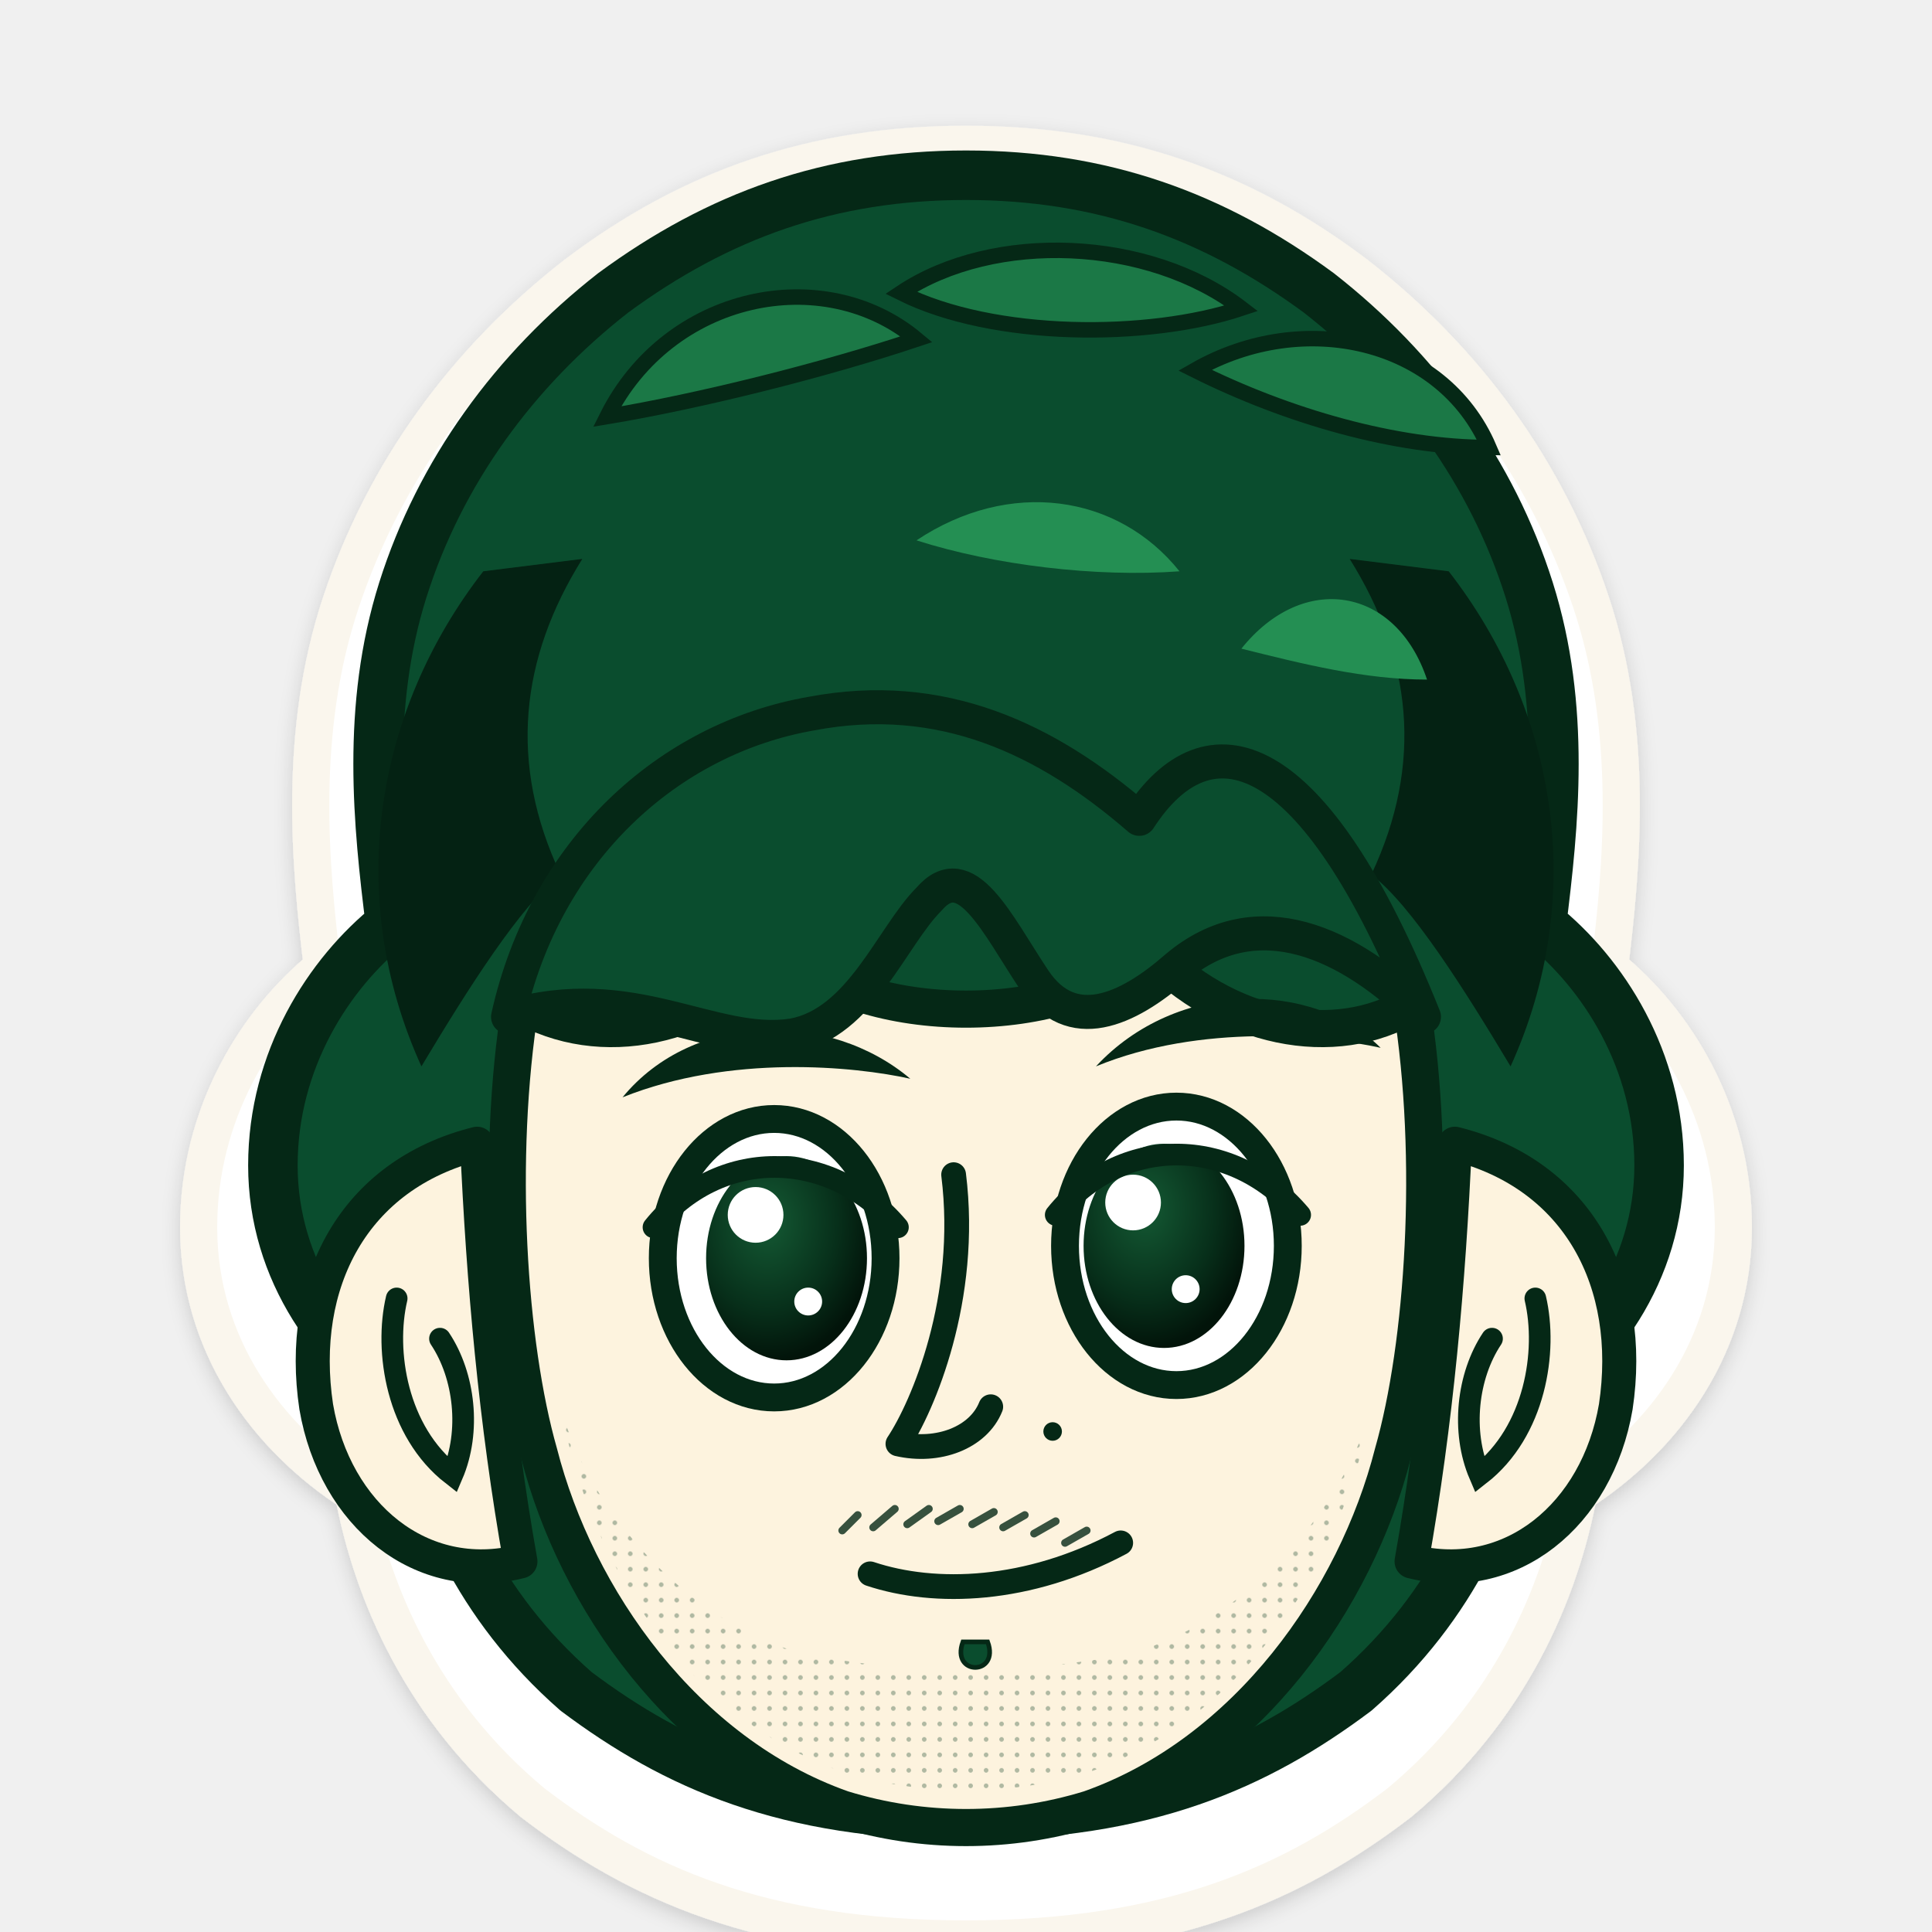
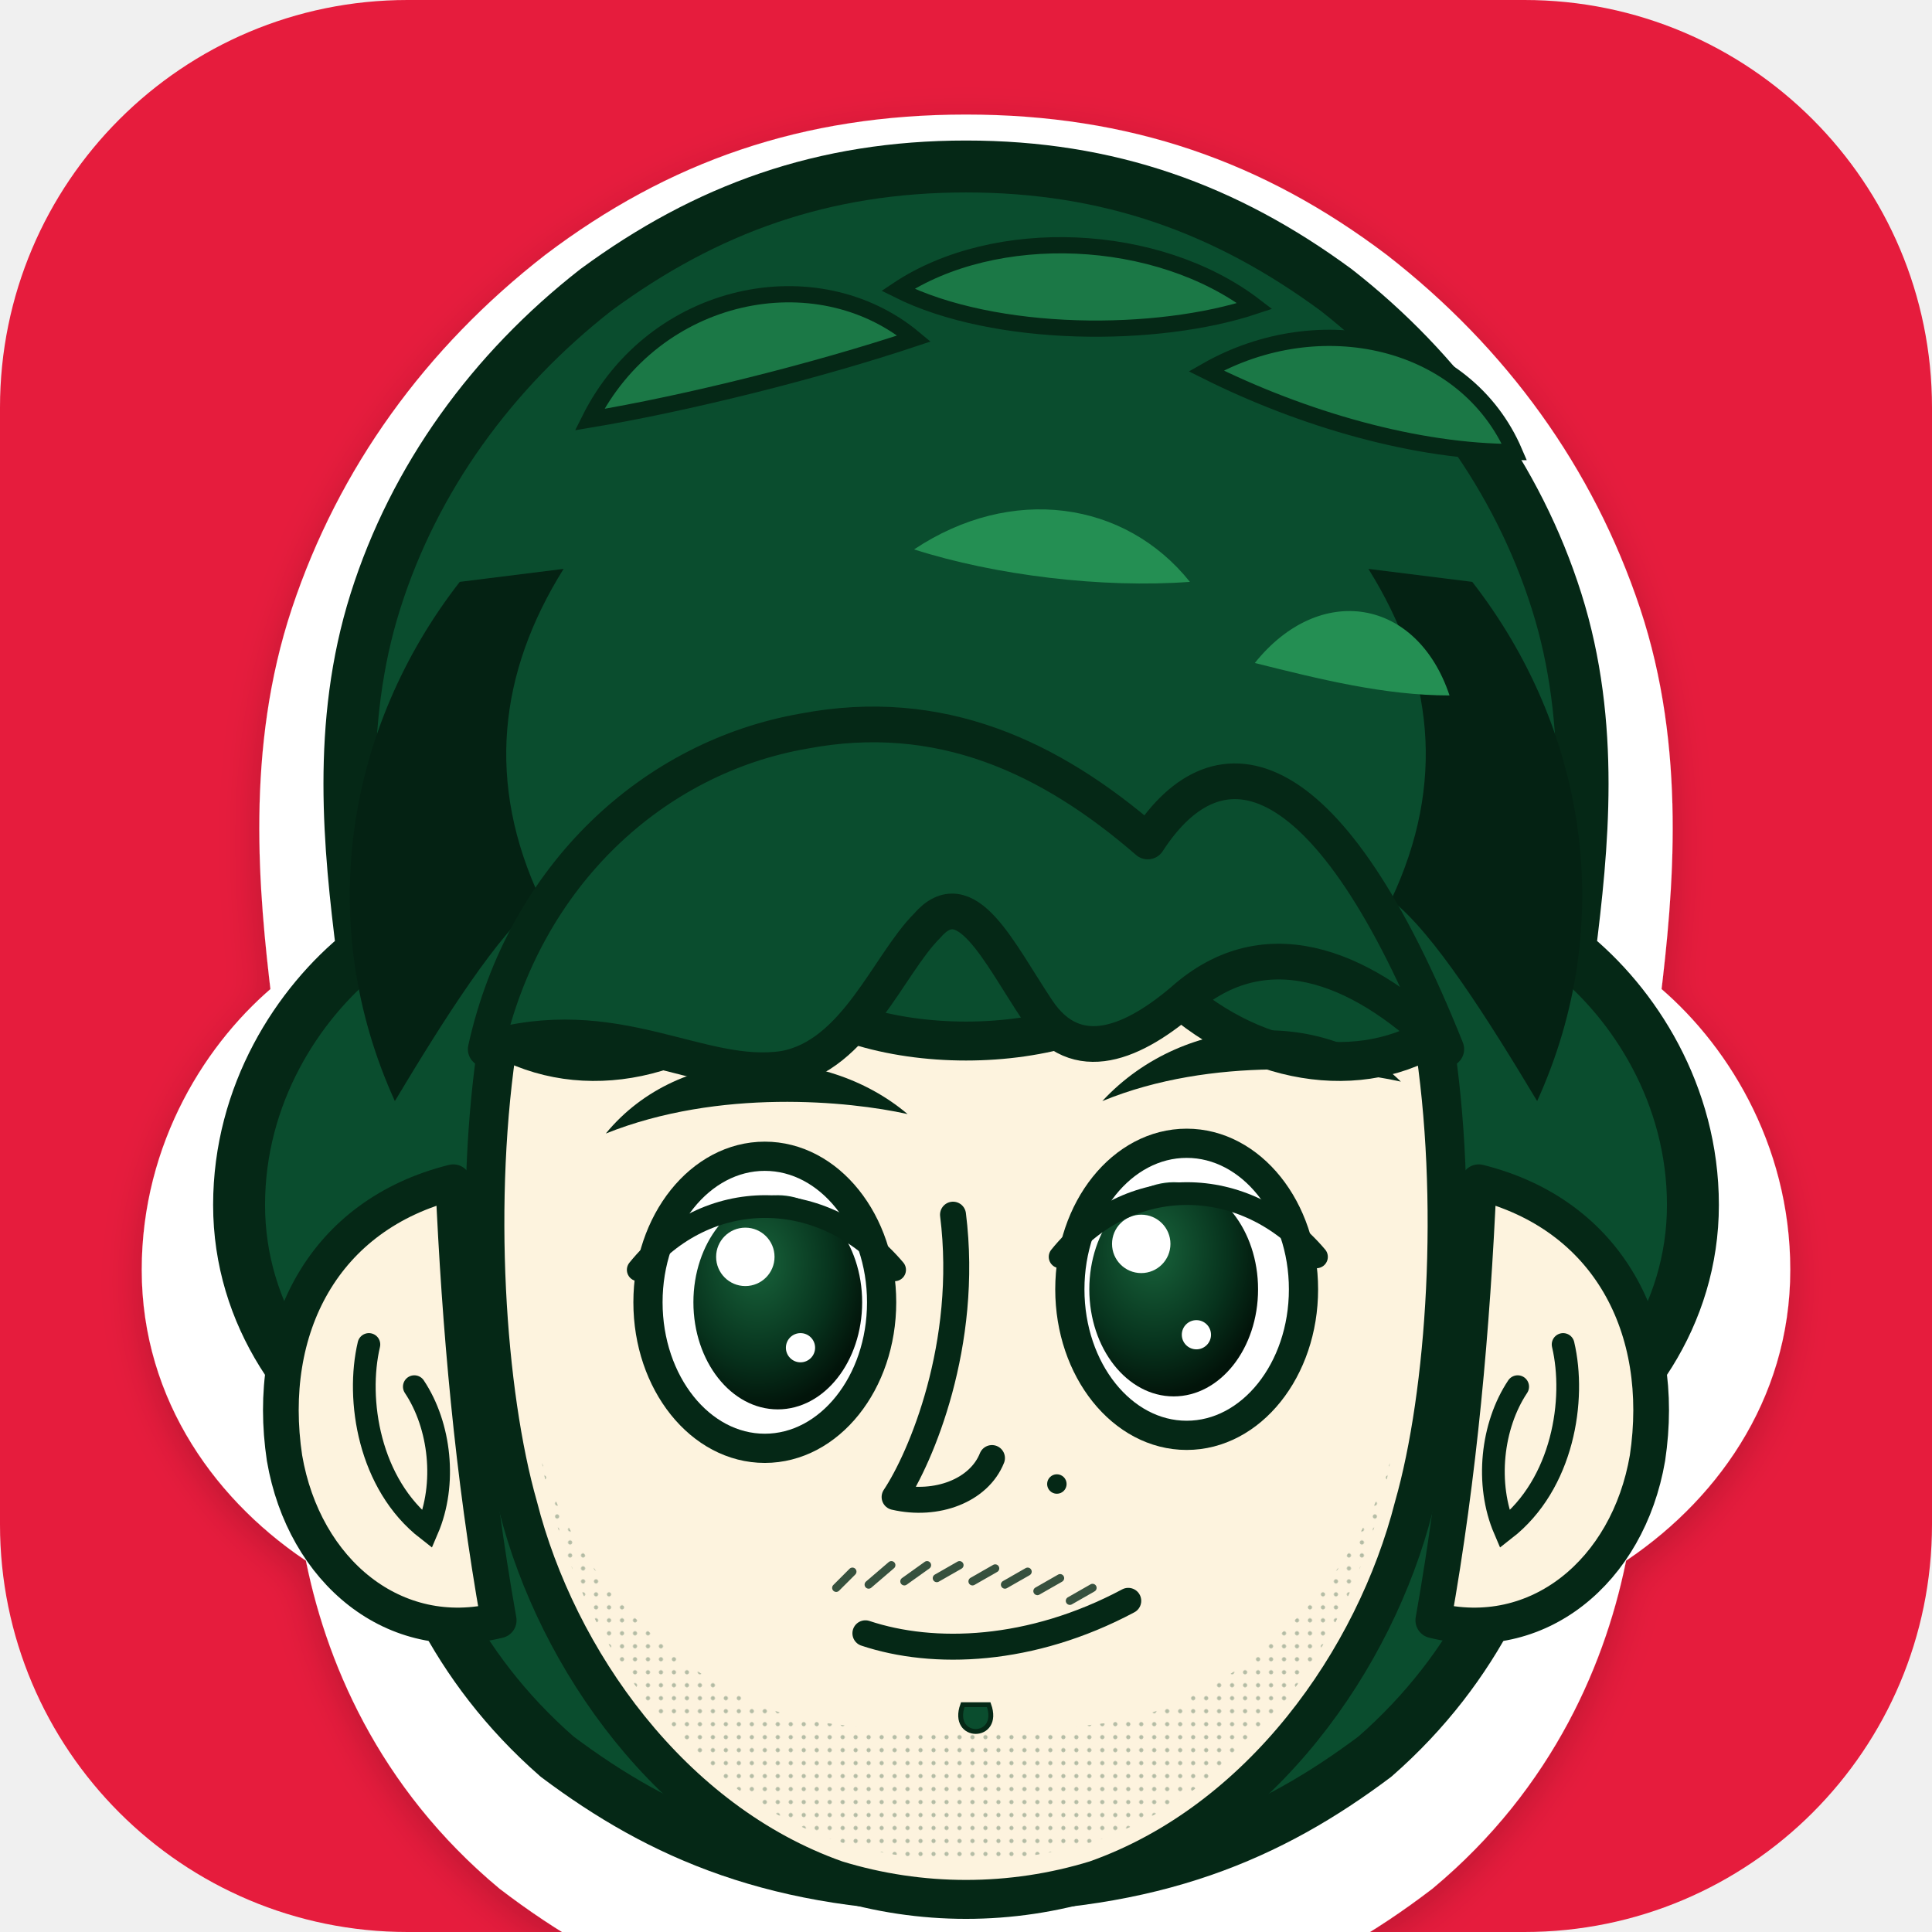
<svg xmlns="http://www.w3.org/2000/svg" viewBox="0 0 512 512" width="512" height="512">
  <defs>
-     <pattern id="stipple" x="0" y="0" width="5" height="5" patternUnits="userSpaceOnUse">
-       <circle cx="2.5" cy="2.5" r="0.75" fill="#0A3C23" opacity="0.32" />
+     <pattern id="stipple" x="0" y="0" width="4" height="4" patternUnits="userSpaceOnUse">
+       <circle cx="2" cy="2" r="0.65" fill="#0A3C23" opacity="0.3" />
    </pattern>
    <radialGradient id="irisGrad" cx="38%" cy="32%" r="68%">
-       <stop offset="0%" stop-color="#145A34" />
-       <stop offset="65%" stop-color="#072F1A" />
+       <stop offset="0%" stop-color="#18633B" />
+       <stop offset="65%" stop-color="#07331D" />
      <stop offset="100%" stop-color="#02140A" />
    </radialGradient>
-     <filter id="softGlow" x="-10%" y="-10%" width="120%" height="120%">
-       <feDropShadow dx="0" dy="2" stdDeviation="3" flood-color="#000000" flood-opacity="0.15" />
+     <filter id="softShadow" x="-10%" y="-10%" width="120%" height="120%">
+       <feDropShadow dx="0" dy="4" stdDeviation="6" flood-color="#000000" flood-opacity="0.18" />
    </filter>
+     <clipPath id="squircleClip">
+       <rect width="512" height="512" rx="108" ry="108" />
+     </clipPath>
  </defs>
-   <g id="mascot-root" transform="translate(256, 258) scale(0.82) translate(-256, -280)">
-     <path d="       M 256, 12       C 305, 12 345, 26 382, 54       C 418, 82 444, 118 458, 160       C 472, 202 468, 245 464, 278       C 485, 295 504, 325 504, 362       C 504, 400 482, 430 454, 448       C 448, 480 432, 518 396, 548       C 362, 574 322, 592 256, 592       C 190, 592 150, 574 116, 548       C 80, 518 64, 480 58, 448       C 30, 430 8, 400 8, 362       C 8, 325 27, 295 48, 278       C 44, 245 40, 202 54, 160       C 68, 118 94, 82 130, 54       C 167, 26 207, 12 256, 12 Z" fill="#FFFFFF" stroke="#FAF6ED" stroke-width="12" stroke-linejoin="round" filter="url(#softGlow)" />
+   <rect width="512" height="512" rx="108" ry="108" fill="#E61C3D" />
+   <g id="gizmo-mascot" transform="translate(256, 266) scale(0.86) translate(-256, -280)">
+     <path d="       M 256, 12       C 305, 12 345, 26 382, 54       C 418, 82 444, 118 458, 160       C 472, 202 468, 245 464, 278       C 485, 295 504, 325 504, 362       C 504, 400 482, 430 454, 448       C 448, 480 432, 518 396, 548       C 362, 574 322, 592 256, 592       C 190, 592 150, 574 116, 548       C 80, 518 64, 480 58, 448       C 30, 430 8, 400 8, 362       C 8, 325 27, 295 48, 278       C 44, 245 40, 202 54, 160       C 68, 118 94, 82 130, 54       C 167, 26 207, 12 256, 12 Z" fill="#FFFFFF" stroke="#FFFFFF" stroke-width="12" stroke-linejoin="round" filter="url(#softShadow)" />
    <path d="       M 256, 22       C 300, 22 336, 35 370, 60       C 402, 85 426, 118 438, 156       C 450, 194 446, 232 442, 264       C 462, 280 480, 308 480, 342       C 480, 376 460, 404 434, 420       C 428, 450 414, 484 382, 512       C 350, 536 314, 552 256, 552       C 198, 552 162, 536 130, 512       C 98, 484 84, 450 78, 420       C 52, 404 32, 376 32, 342       C 32, 308 50, 280 70, 264       C 66, 232 62, 194 74, 156       C 86, 118 110, 85 142, 60       C 176, 35 212, 22 256, 22 Z" fill="#0A4D2E" stroke="#052816" stroke-width="16" stroke-linejoin="round" />
    <path d="M 100, 150 C 65, 195 55, 255 80, 310 C 95, 285 112, 258 125, 248 C 108, 212 112, 178 132, 146 Z" fill="#042213" />
    <path d="M 412, 150 C 447, 195 457, 255 432, 310 C 417, 285 400, 258 387, 248 C 404, 212 400, 178 380, 146 Z" fill="#042213" />
    <path d="M 98, 335 C 58, 345 40, 380 46, 420 C 52, 455 80, 478 112, 470 C 104, 425 100, 380 98, 335 Z" fill="#FDF3DE" stroke="#052816" stroke-width="11" stroke-linejoin="round" />
    <path d="M 72, 385 C 68, 402 72, 428 90, 442 C 96, 428 94, 410 86, 398" fill="none" stroke="#052816" stroke-width="7" stroke-linecap="round" />
    <path d="M 414, 335 C 454, 345 472, 380 466, 420 C 460, 455 432, 478 400, 470 C 408, 425 412, 380 414, 335 Z" fill="#FDF3DE" stroke="#052816" stroke-width="11" stroke-linejoin="round" />
    <path d="M 440, 385 C 444, 402 440, 428 422, 442 C 416, 428 418, 410 426, 398" fill="none" stroke="#052816" stroke-width="7" stroke-linecap="round" />
    <path d="       M 112, 290       C 104, 340 108, 400 118, 435       C 130, 482 165, 532 216, 550       C 242, 558 270, 558 296, 550       C 347, 532 382, 482 394, 435       C 404, 400 408, 340 400, 290       C 375, 305 340, 298 315, 272       C 290, 298 222, 298 197, 272       C 172, 298 138, 305 112, 290 Z" fill="#FDF3DE" stroke="#052816" stroke-width="12" stroke-linejoin="round" />
    <path d="       M 125, 420       C 134, 470 165, 520 216, 538       C 242, 546 270, 546 296, 538       C 347, 520 378, 470 387, 420       C 378, 455 340, 498 296, 502       C 270, 506 242, 506 216, 502       C 172, 498 134, 455 125, 420 Z" fill="url(#stipple)" />
    <path d="       M 108, 294       C 120, 240 160, 204 206, 196       C 248, 188 282, 204 312, 230       C 334, 196 368, 204 404, 294       C 380, 270 350, 256 324, 278       C 308, 292 290, 300 278, 282       C 266, 264 256, 242 244, 256       C 232, 268 222, 296 200, 300       C 174, 304 148, 282 108, 294 Z" fill="#0A4D2E" stroke="#052816" stroke-width="11" stroke-linejoin="round" />
    <path d="M 140, 100 C 160, 60 210, 50 240, 75 C 210, 85 170, 95 140, 100 Z" fill="#1B7846" stroke="#052816" stroke-width="5" />
    <path d="M 235, 60 C 265, 40 315, 42 345, 65 C 315, 75 265, 75 235, 60 Z" fill="#1B7846" stroke="#052816" stroke-width="5" />
    <path d="M 330, 85 C 365, 65 410, 75 425, 110 C 395, 110 360, 100 330, 85 Z" fill="#1B7846" stroke="#052816" stroke-width="5" />
    <path d="M 345, 175 C 365, 150 395, 155 405, 185 C 385, 185 365, 180 345, 175 Z" fill="#248F53" />
    <path d="M 240, 140 C 270, 120 305, 125 325, 150 C 298, 152 265, 148 240, 140 Z" fill="#248F53" />
    <path d="M 145, 320 C 168, 292 212, 292 238, 314 C 220, 310 180, 306 145, 320 Z" fill="#052816" />
    <path d="M 298, 310 C 324, 282 368, 282 390, 304 C 372, 300 332, 296 298, 310 Z" fill="#052816" />
    <g id="eye-left">
      <ellipse cx="194" cy="372" rx="36" ry="45" fill="#FFFFFF" stroke="#052816" stroke-width="9" />
      <ellipse cx="198" cy="372" rx="26" ry="33" fill="url(#irisGrad)" />
      <circle cx="188" cy="358" r="9" fill="#FFFFFF" />
      <circle cx="205" cy="386" r="4.5" fill="#FFFFFF" />
      <path d="M 155, 362 C 176, 336 212, 336 234, 362" fill="none" stroke="#052816" stroke-width="7" stroke-linecap="round" />
    </g>
    <g id="eye-right">
      <ellipse cx="324" cy="368" rx="36" ry="45" fill="#FFFFFF" stroke="#052816" stroke-width="9" />
      <ellipse cx="320" cy="368" rx="26" ry="33" fill="url(#irisGrad)" />
      <circle cx="310" cy="354" r="9" fill="#FFFFFF" />
      <circle cx="327" cy="382" r="4.5" fill="#FFFFFF" />
      <path d="M 285, 358 C 306, 332 342, 332 364, 358" fill="none" stroke="#052816" stroke-width="7" stroke-linecap="round" />
    </g>
    <path d="M 252, 345 C 257, 385 242, 420 234, 432 C 247, 435 260, 430 264, 420" fill="none" stroke="#052816" stroke-width="8" stroke-linecap="round" stroke-linejoin="round" />
    <circle cx="284" cy="428" r="3" fill="#052816" />
    <g id="mustache-stubble" stroke="#052816" stroke-width="2.5" stroke-linecap="round" opacity="0.8">
      <line x1="216" y1="460" x2="221" y2="455" />
      <line x1="226" y1="459" x2="233" y2="453" />
      <line x1="237" y1="458" x2="244" y2="453" />
      <line x1="247" y1="457" x2="254" y2="453" />
      <line x1="258" y1="458" x2="265" y2="454" />
      <line x1="268" y1="459" x2="275" y2="455" />
      <line x1="278" y1="461" x2="285" y2="457" />
      <line x1="288" y1="464" x2="295" y2="460" />
    </g>
    <path d="M 225, 474 C 246, 481 276, 480 306, 464" fill="none" stroke="#052816" stroke-width="8" stroke-linecap="round" />
    <path d="M 255, 496 C 251, 507 267, 507 263, 496 Z" fill="#0A4D2E" stroke="#052816" stroke-width="1.5" />
  </g>
</svg>
